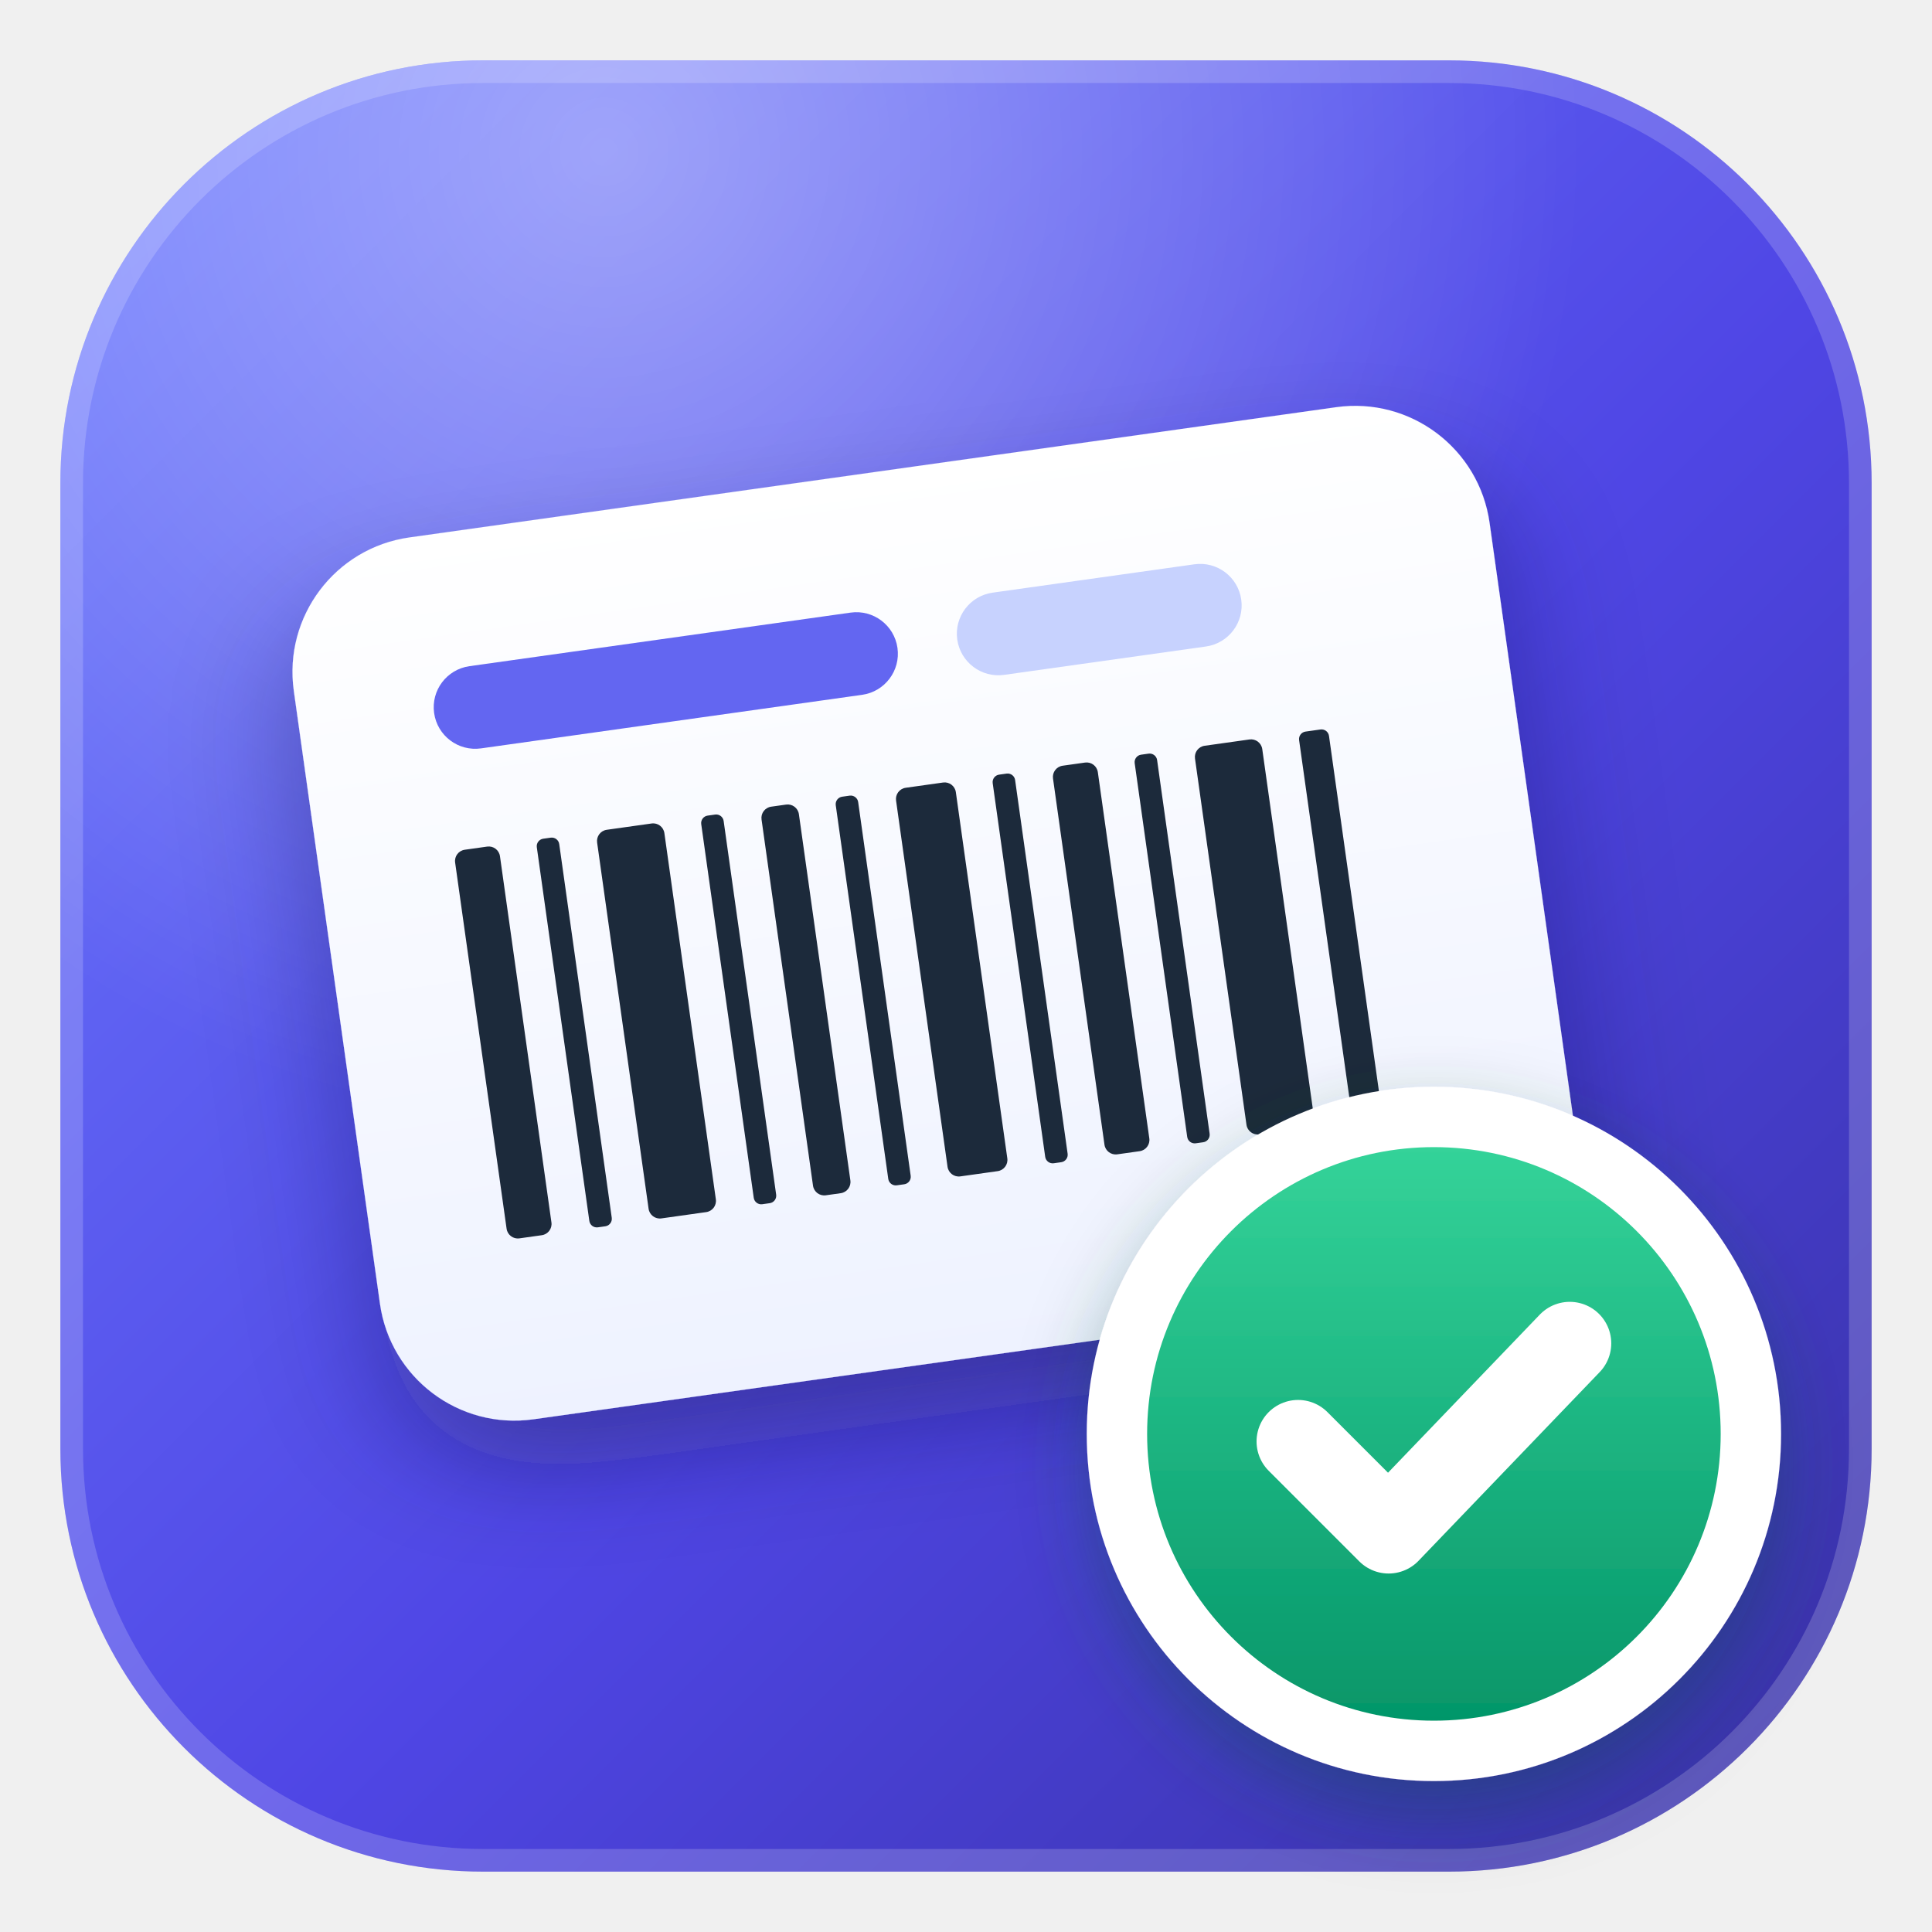
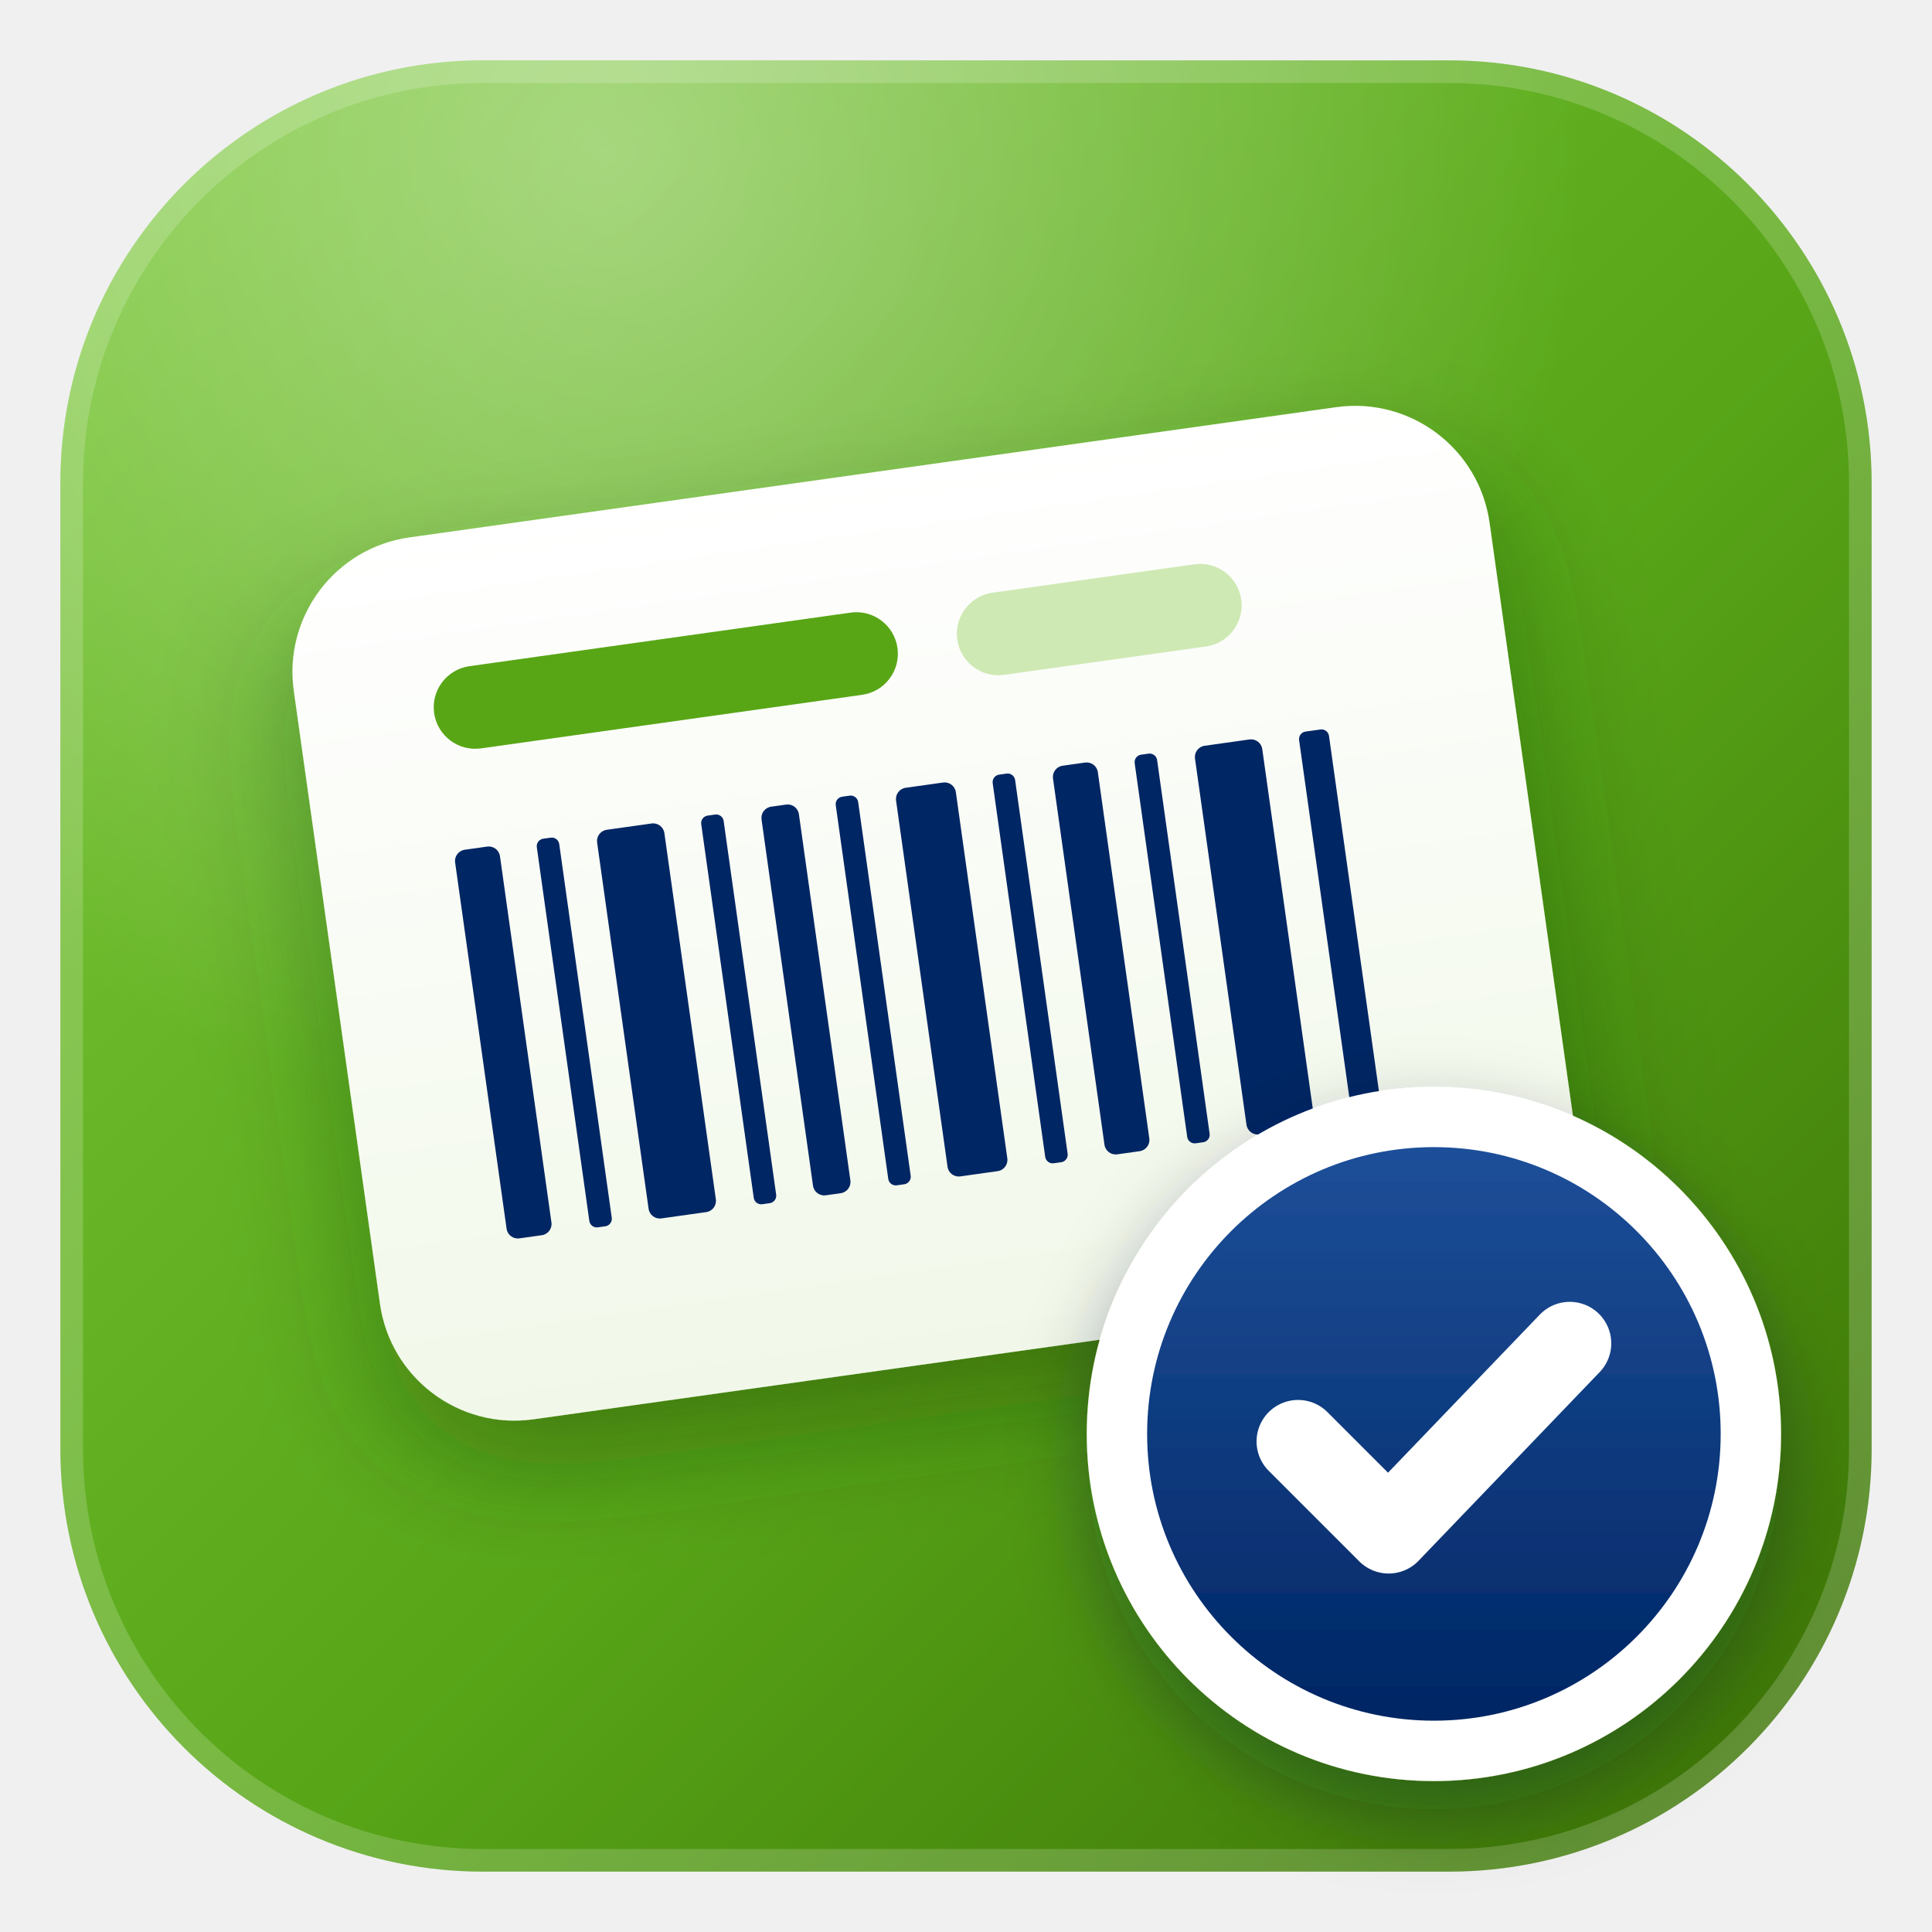
<svg xmlns="http://www.w3.org/2000/svg" viewBox="0 0 256 256">
  <defs>
    <linearGradient id="tegel" x1="0" y1="0" x2="1" y2="1">
-       <stop offset="0" stop-color="#6d7cff" />
-       <stop offset="0.55" stop-color="#4f46e5" />
-       <stop offset="1" stop-color="#3730a3" />
+       <stop offset="0" stop-color="#7cc93a" />
+       <stop offset="0.55" stop-color="#58a618" />
+       <stop offset="1" stop-color="#3a7004" />
    </linearGradient>
    <radialGradient id="glans" cx="0.3" cy="0.05" r="0.9">
      <stop offset="0" stop-color="#fff" stop-opacity="0.38" />
      <stop offset="0.6" stop-color="#fff" stop-opacity="0" />
    </radialGradient>
    <linearGradient id="etiket" x1="0" y1="0" x2="0" y2="1">
      <stop offset="0" stop-color="#ffffff" />
-       <stop offset="1" stop-color="#eef2ff" />
+       <stop offset="1" stop-color="#f1f8e9" />
    </linearGradient>
    <linearGradient id="badge" x1="0" y1="0" x2="0" y2="1">
-       <stop offset="0" stop-color="#34d399" />
-       <stop offset="1" stop-color="#059669" />
+       <stop offset="0" stop-color="#1d4f99" />
+       <stop offset="1" stop-color="#002664" />
    </linearGradient>
    <filter id="schaduw" x="-30%" y="-30%" width="160%" height="170%">
-       <feDropShadow dx="0" dy="7" stdDeviation="8" flood-color="#1e1b4b" flood-opacity="0.38" />
+       <feDropShadow dx="0" dy="7" stdDeviation="8" flood-color="#1f3b02" flood-opacity="0.38" />
    </filter>
    <filter id="schaduwKlein" x="-40%" y="-40%" width="180%" height="180%">
-       <feDropShadow dx="0" dy="4" stdDeviation="5" flood-color="#064e3b" flood-opacity="0.35" />
+       <feDropShadow dx="0" dy="4" stdDeviation="5" flood-color="#001433" flood-opacity="0.35" />
    </filter>
  </defs>
  <rect x="8" y="8" width="240" height="240" rx="56" fill="url(#tegel)" />
  <rect x="8" y="8" width="240" height="240" rx="56" fill="url(#glans)" />
  <rect x="9.5" y="9.5" width="237" height="237" rx="54.5" fill="none" stroke="#fff" stroke-opacity="0.18" stroke-width="3" />
  <g transform="rotate(-8 124 122)" filter="url(#schaduw)">
    <rect x="44" y="62" width="160" height="118" rx="18" fill="url(#etiket)" />
-     <rect x="62" y="80" width="62" height="11" rx="5.5" fill="#6366f1" />
-     <rect x="132" y="80" width="38" height="11" rx="5.5" fill="#c7d2fe" />
-     <g fill="#1e293b">
+     <rect x="62" y="80" width="62" height="11" rx="5.5" fill="#58a618" />
+     <rect x="132" y="80" width="38" height="11" rx="5.5" fill="#cfe9b4" />
+     <g fill="#002664">
      <rect x="62" y="104" width="6" height="52" rx="1.5" />
      <rect x="73" y="104" width="3" height="52" rx="1" />
      <rect x="81" y="104" width="9" height="52" rx="1.5" />
      <rect x="95" y="104" width="3" height="52" rx="1" />
      <rect x="103" y="104" width="5" height="52" rx="1.5" />
      <rect x="113" y="104" width="3" height="52" rx="1" />
      <rect x="121" y="104" width="8" height="52" rx="1.5" />
      <rect x="134" y="104" width="3" height="52" rx="1" />
      <rect x="142" y="104" width="6" height="52" rx="1.5" />
      <rect x="153" y="104" width="3" height="52" rx="1" />
      <rect x="161" y="104" width="9" height="52" rx="1.5" />
      <rect x="175" y="104" width="4" height="52" rx="1" />
    </g>
  </g>
  <g filter="url(#schaduwKlein)">
    <circle cx="190" cy="190" r="46" fill="#fff" />
    <circle cx="190" cy="190" r="38" fill="url(#badge)" />
  </g>
  <path d="M172 191 l12 12 l24 -25" fill="none" stroke="#fff" stroke-width="11" stroke-linecap="round" stroke-linejoin="round" />
</svg>
